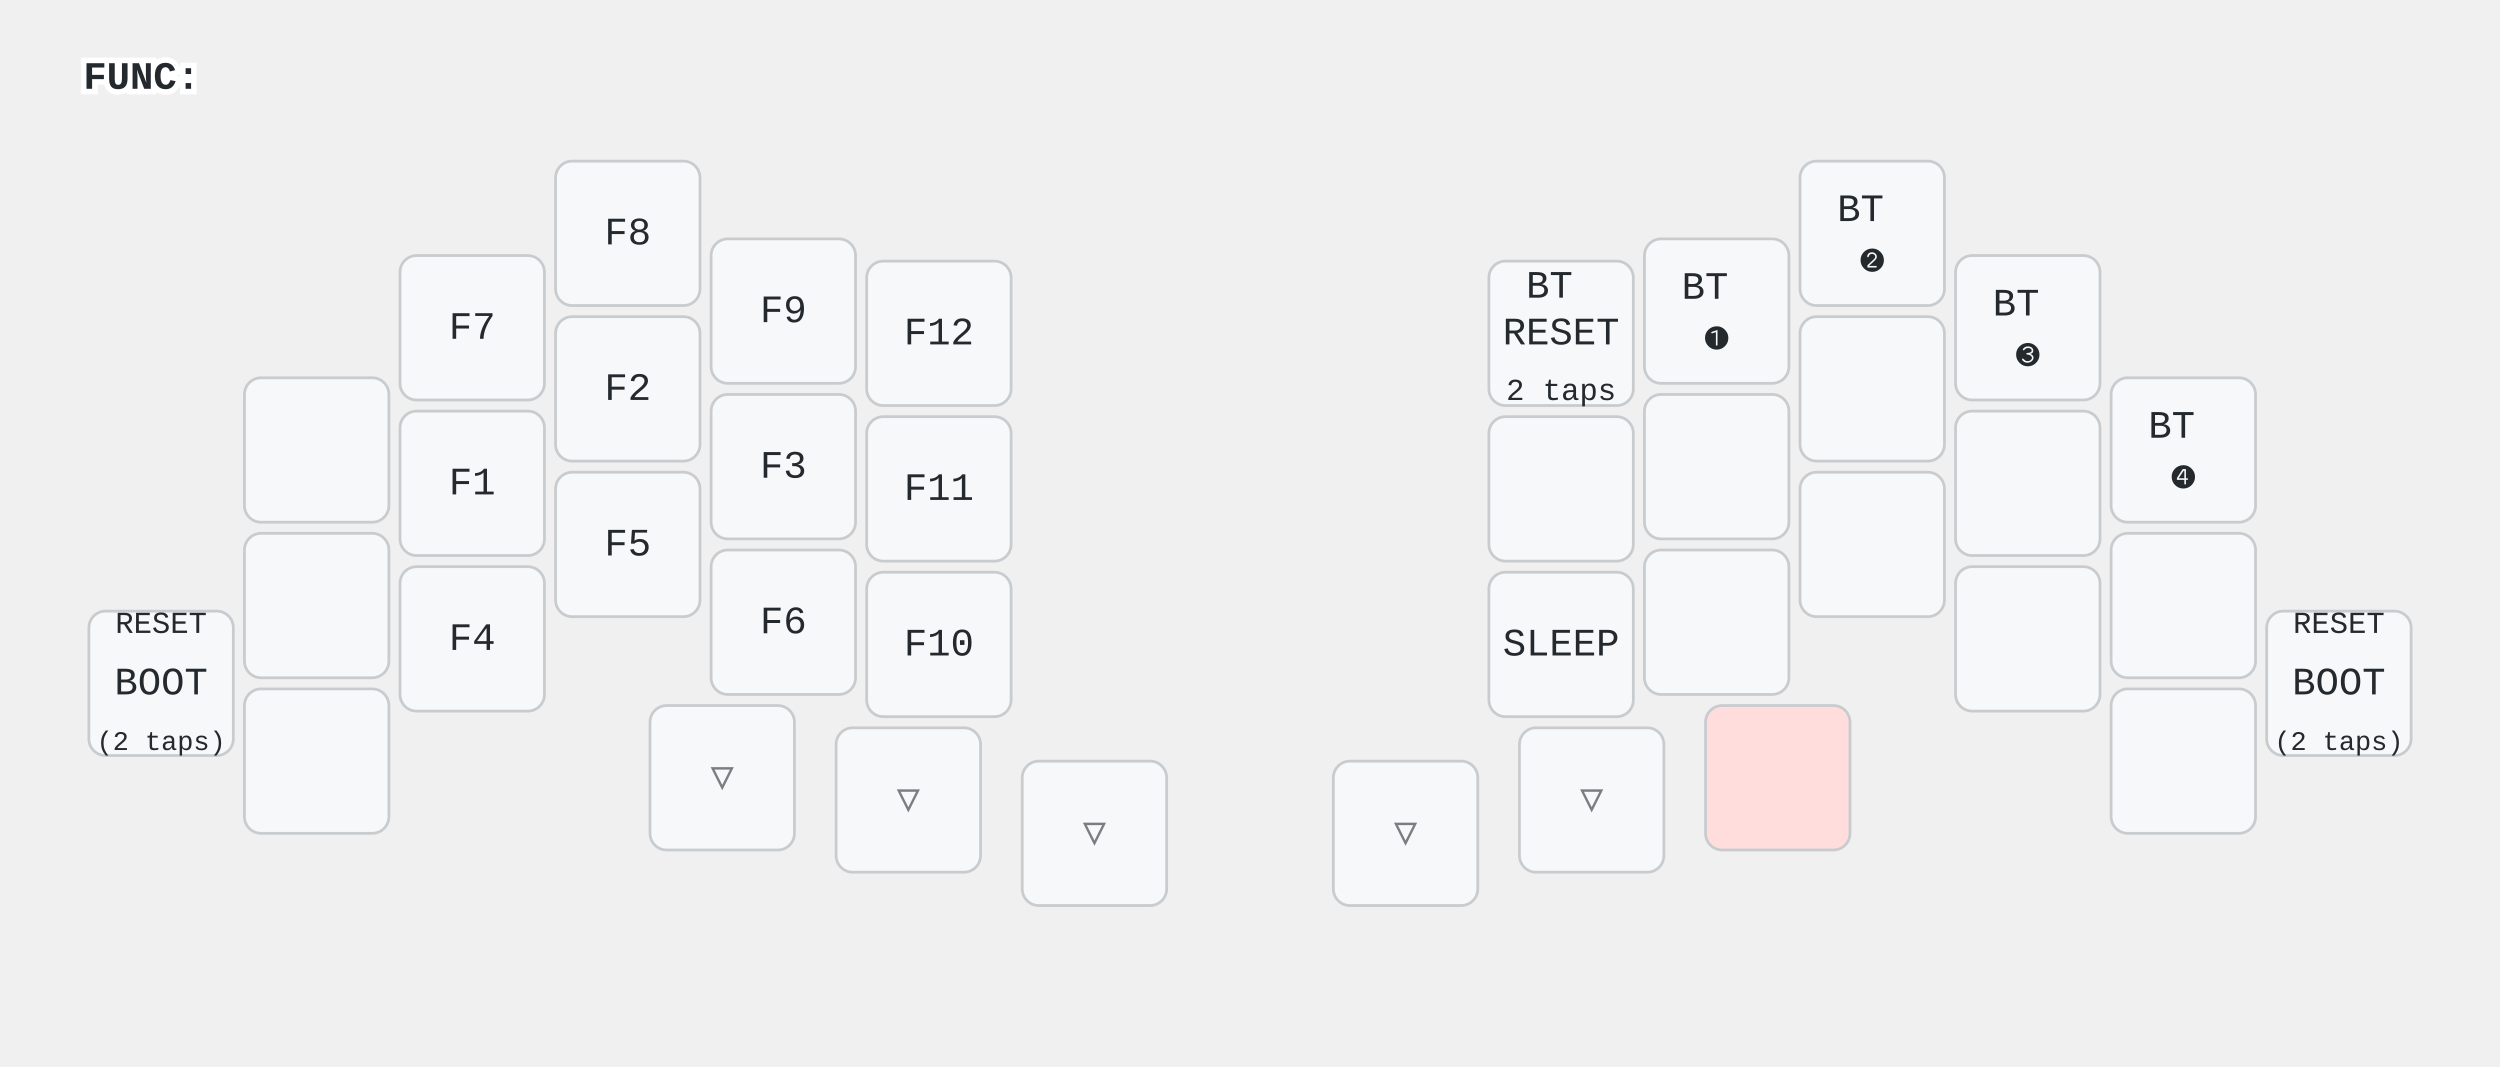
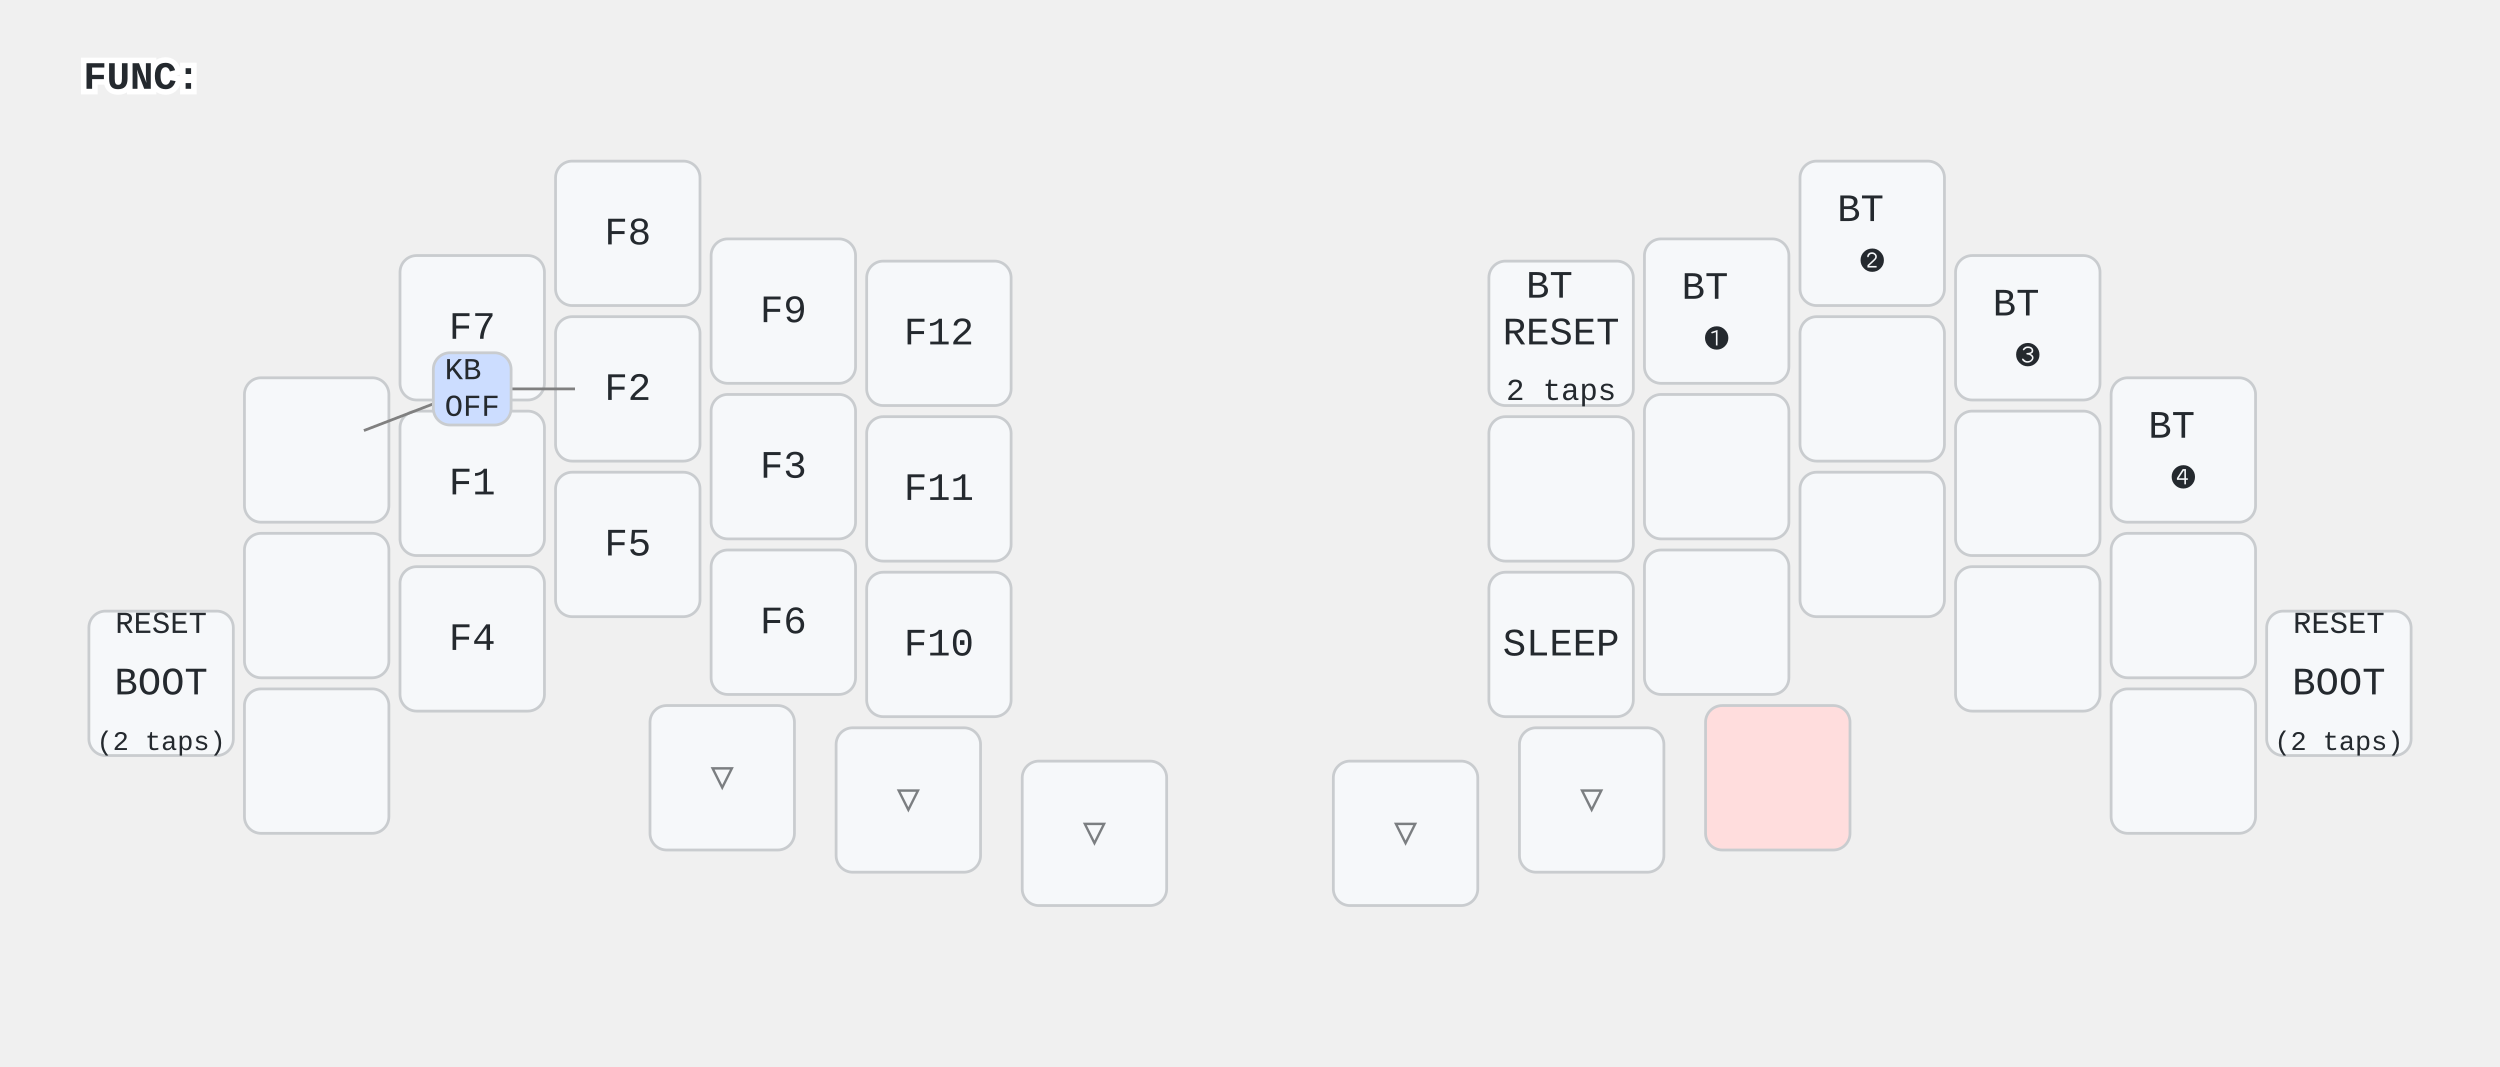
<svg xmlns="http://www.w3.org/2000/svg" width="900" height="384" viewBox="0 0 900 384" class="keymap">
  <defs>/* start glyphs */
<svg id="mdi:arrow-down-bold">
      <svg id="mdi-arrow-down-bold" viewBox="0 0 24 24">
        <path d="M9,4H15V12H19.84L12,19.84L4.16,12H9V4Z" />
      </svg>
    </svg>
    <svg id="mdi:arrow-left-bold">
      <svg id="mdi-arrow-left-bold" viewBox="0 0 24 24">
        <path d="M20,9V15H12V19.84L4.16,12L12,4.16V9H20Z" />
      </svg>
    </svg>
    <svg id="mdi:arrow-right-bold">
      <svg id="mdi-arrow-right-bold" viewBox="0 0 24 24">
        <path d="M4,15V9H12V4.16L19.84,12L12,19.84V15H4Z" />
      </svg>
    </svg>
    <svg id="mdi:arrow-up-bold">
      <svg id="mdi-arrow-up-bold" viewBox="0 0 24 24">
        <path d="M15,20H9V12H4.16L12,4.16L19.84,12H15V20Z" />
      </svg>
    </svg>
    <svg id="mdi:menu-down">
      <svg id="mdi-menu-down" viewBox="0 0 24 24">
        <path d="M7,10L12,15L17,10H7Z" />
      </svg>
    </svg>
    <svg id="mdi:menu-left">
      <svg id="mdi-menu-left" viewBox="0 0 24 24">
        <path d="M14,7L9,12L14,17V7Z" />
      </svg>
    </svg>
    <svg id="mdi:menu-right">
      <svg id="mdi-menu-right" viewBox="0 0 24 24">
        <path d="M10,17L15,12L10,7V17Z" />
      </svg>
    </svg>
    <svg id="mdi:menu-up">
      <svg id="mdi-menu-up" viewBox="0 0 24 24">
        <path d="M7,15L12,10L17,15H7Z" />
      </svg>
    </svg>
    <svg id="mdi:mouse-left-click-outline">
      <svg id="mdi-mouse-left-click-outline" viewBox="0 0 24 24">
        <path d="M13 9V1.07C13.7 1.16 14.37 1.33 15 1.59C17.33 2.53 19.11 4.53 19.75 7C19.91 7.64 20 8.31 20 9H13M17.66 7C17.18 5.65 16.23 4.5 15 3.81V7H17.66M6 15V13H18V15C18 16.59 17.37 18.12 16.24 19.24C15.12 20.37 13.59 21 12 21C10.41 21 8.88 20.37 7.76 19.24C6.63 18.12 6 16.59 6 15M4 15C4 17.12 4.84 19.16 6.34 20.66C7.84 22.16 9.88 23 12 23C14.12 23 16.16 22.16 17.66 20.66C19.16 19.16 20 17.12 20 15V11H4V15M11 9V1.07C7.06 1.56 4 4.92 4 9H11Z" />
      </svg>
    </svg>
    <svg id="mdi:mouse-right-click-outline">
      <svg id="mdi-mouse-right-click-outline" viewBox="0 0 24 24">
        <path d="M13 9V1.07C16.94 1.56 20 4.92 20 9H13M11 9V1.07C10.3 1.16 9.63 1.33 9 1.59C6.67 2.53 4.89 4.53 4.25 7C4.09 7.64 4 8.31 4 9H11M6.34 7C6.82 5.65 7.78 4.5 9 3.81V7H6.34M6 15V13H18V15C18 16.59 17.37 18.12 16.24 19.24C15.12 20.37 13.59 21 12 21C10.41 21 8.88 20.37 7.76 19.24C6.63 18.12 6 16.59 6 15M4 15C4 17.12 4.84 19.16 6.34 20.66C7.84 22.16 9.88 23 12 23C14.12 23 16.16 22.16 17.66 20.66C19.16 19.16 20 17.12 20 15V11H4V15Z" />
      </svg>
    </svg>
    <svg id="mdi:mouse-scroll-wheel">
      <svg id="mdi-mouse-scroll-wheel" viewBox="0 0 24 24">
        <path d="M11 1.07C7.05 1.56 4 4.92 4 9H11V7.73C10.4 7.39 10 6.74 10 6V4C10 3.26 10.4 2.61 11 2.27V1.07M13 9V7.73C13.6 7.39 14 6.74 14 6V4C14 3.26 13.6 2.61 13 2.27V1.07C16.94 1.56 20 4.92 20 9H13M4 15C4 17.12 4.84 19.16 6.34 20.66C7.84 22.16 9.88 23 12 23C14.12 23 16.16 22.16 17.66 20.66C19.16 19.16 20 17.12 20 15V11H4V15M13 6V4C13 3.45 12.55 3 12 3C11.45 3 11 3.45 11 4V6C11 6.55 11.45 7 12 7C12.55 7 13 6.55 13 6Z" />
      </svg>
    </svg>
  </defs>/* end glyphs */
<style>/* inherit to force styles through use tags */
svg path {
    fill: inherit;
}

/* font and background color specifications */
svg.keymap {
    font-family: SFMono-Regular,Consolas,Liberation Mono,Menlo,monospace;
    font-size: 14px;
    font-kerning: normal;
    text-rendering: optimizeLegibility;
    fill: #24292e;
}

/* default key styling */
rect.key {
    fill: #f6f8fa;
}

rect.key, rect.combo {
    stroke: #c9cccf;
    stroke-width: 1;
}

/* default key side styling, only used is draw_key_sides is set */
rect.side {
    filter: brightness(90%);
}

/* color accent for combo boxes */
rect.combo, rect.combo-separate {
    fill: #cdf;
}

/* color accent for held keys */
rect.held, rect.combo.held {
    fill: #fdd;
}

/* color accent for ghost (optional) keys */
rect.ghost, rect.combo.ghost {
    stroke-dasharray: 4, 4;
    stroke-width: 2;
}

text {
    text-anchor: middle;
    dominant-baseline: middle;
}

/* styling for layer labels */
text.label {
    font-weight: bold;
    text-anchor: start;
    stroke: white;
    stroke-width: 4;
    paint-order: stroke;
}

/* styling for optional footer */
text.footer {
    text-anchor: end;
    dominant-baseline: auto;
    stroke: white;
    stroke-width: 4;
    paint-order: stroke;
}

/* styling for combo tap, and key hold/shifted label text */
text.combo, text.hold, text.shifted {
    font-size: 11px;
}

text.hold {
    text-anchor: middle;
    dominant-baseline: auto;
}

text.shifted {
    text-anchor: middle;
    dominant-baseline: hanging;
}

text.layer-activator {
    text-decoration: underline;
}

/* styling for hold/shifted label text in combo box */
text.combo.hold, text.combo.shifted {
    font-size: 8px;
}

/* lighter symbol for transparent keys */
text.trans {
    fill: #7b7e81;
}

/* styling for combo dendrons */
path.combo {
    stroke-width: 1;
    stroke: gray;
    fill: none;
}

/* Start Tabler Icons Cleanup */
/* cannot use height/width with glyphs */
.icon-tabler &gt; path {
    fill: inherit;
    stroke: inherit;
    stroke-width: 2;
}
/* hide tabler's default box */
.icon-tabler &gt; path[stroke="none"][fill="none"] {
    visibility: hidden;
}
/* End Tabler Icons Cleanup */
</style>
  <g transform="translate(30, 0)" class="layer-FUNC">
    <text x="0" y="28" class="label" id="FUNC">FUNC:</text>
    <g transform="translate(0, 56)">
      <g transform="translate(84, 106)" class="key keypos-0">
        <rect rx="6" ry="6" x="-26" y="-26" width="52" height="52" class="key" />
      </g>
      <g transform="translate(140, 62)" class="key keypos-1">
        <rect rx="6" ry="6" x="-26" y="-26" width="52" height="52" class="key" />
        <text x="0" y="0" class="key tap">F7</text>
      </g>
      <g transform="translate(196, 28)" class="key keypos-2">
        <rect rx="6" ry="6" x="-26" y="-26" width="52" height="52" class="key" />
        <text x="0" y="0" class="key tap">F8</text>
      </g>
      <g transform="translate(252, 56)" class="key keypos-3">
        <rect rx="6" ry="6" x="-26" y="-26" width="52" height="52" class="key" />
        <text x="0" y="0" class="key tap">F9</text>
      </g>
      <g transform="translate(308, 64)" class="key keypos-4">
        <rect rx="6" ry="6" x="-26" y="-26" width="52" height="52" class="key" />
        <text x="0" y="0" class="key tap">F12</text>
      </g>
      <g transform="translate(532, 64)" class="key keypos-5">
        <rect rx="6" ry="6" x="-26" y="-26" width="52" height="52" class="key" />
        <text x="0" y="0" class="key tap">
          <tspan x="0" dy="-1.2em">BT</tspan>
          <tspan x="0" dy="1.2em">RESET</tspan>
        </text>
        <text x="0" y="24" class="key hold">2 taps</text>
      </g>
      <g transform="translate(588, 56)" class="key keypos-6">
        <rect rx="6" ry="6" x="-26" y="-26" width="52" height="52" class="key" />
        <text x="0" y="0" class="key tap">
          <tspan x="0" dy="-0.6em">BT</tspan>
          <tspan x="0" dy="1.2em">➊</tspan>
        </text>
      </g>
      <g transform="translate(644, 28)" class="key keypos-7">
        <rect rx="6" ry="6" x="-26" y="-26" width="52" height="52" class="key" />
        <text x="0" y="0" class="key tap">
          <tspan x="0" dy="-0.6em">BT</tspan>
          <tspan x="0" dy="1.2em">➋</tspan>
        </text>
      </g>
      <g transform="translate(700, 62)" class="key keypos-8">
        <rect rx="6" ry="6" x="-26" y="-26" width="52" height="52" class="key" />
        <text x="0" y="0" class="key tap">
          <tspan x="0" dy="-0.6em">BT</tspan>
          <tspan x="0" dy="1.2em">➌</tspan>
        </text>
      </g>
      <g transform="translate(756, 106)" class="key keypos-9">
        <rect rx="6" ry="6" x="-26" y="-26" width="52" height="52" class="key" />
        <text x="0" y="0" class="key tap">
          <tspan x="0" dy="-0.6em">BT</tspan>
          <tspan x="0" dy="1.2em">➍</tspan>
        </text>
      </g>
      <g transform="translate(84, 162)" class="key keypos-10">
        <rect rx="6" ry="6" x="-26" y="-26" width="52" height="52" class="key" />
      </g>
      <g transform="translate(140, 118)" class="key keypos-11">
        <rect rx="6" ry="6" x="-26" y="-26" width="52" height="52" class="key" />
        <text x="0" y="0" class="key tap">F1</text>
      </g>
      <g transform="translate(196, 84)" class="key keypos-12">
        <rect rx="6" ry="6" x="-26" y="-26" width="52" height="52" class="key" />
        <text x="0" y="0" class="key tap">F2</text>
      </g>
      <g transform="translate(252, 112)" class="key keypos-13">
        <rect rx="6" ry="6" x="-26" y="-26" width="52" height="52" class="key" />
        <text x="0" y="0" class="key tap">F3</text>
      </g>
      <g transform="translate(308, 120)" class="key keypos-14">
        <rect rx="6" ry="6" x="-26" y="-26" width="52" height="52" class="key" />
        <text x="0" y="0" class="key tap">F11</text>
      </g>
      <g transform="translate(532, 120)" class="key keypos-15">
        <rect rx="6" ry="6" x="-26" y="-26" width="52" height="52" class="key" />
      </g>
      <g transform="translate(588, 112)" class="key keypos-16">
        <rect rx="6" ry="6" x="-26" y="-26" width="52" height="52" class="key" />
      </g>
      <g transform="translate(644, 84)" class="key keypos-17">
        <rect rx="6" ry="6" x="-26" y="-26" width="52" height="52" class="key" />
      </g>
      <g transform="translate(700, 118)" class="key keypos-18">
        <rect rx="6" ry="6" x="-26" y="-26" width="52" height="52" class="key" />
      </g>
      <g transform="translate(756, 162)" class="key keypos-19">
        <rect rx="6" ry="6" x="-26" y="-26" width="52" height="52" class="key" />
      </g>
      <g transform="translate(28, 190)" class="key keypos-20">
        <rect rx="6" ry="6" x="-26" y="-26" width="52" height="52" class="key" />
        <text x="0" y="0" class="key tap">BOOT</text>
        <text x="0" y="24" class="key hold">
          <tspan style="font-size: 88%">(2 taps)</tspan>
        </text>
        <text x="0" y="-24" class="key shifted">RESET</text>
      </g>
      <g transform="translate(84, 218)" class="key keypos-21">
        <rect rx="6" ry="6" x="-26" y="-26" width="52" height="52" class="key" />
      </g>
      <g transform="translate(140, 174)" class="key keypos-22">
        <rect rx="6" ry="6" x="-26" y="-26" width="52" height="52" class="key" />
        <text x="0" y="0" class="key tap">F4</text>
      </g>
      <g transform="translate(196, 140)" class="key keypos-23">
        <rect rx="6" ry="6" x="-26" y="-26" width="52" height="52" class="key" />
        <text x="0" y="0" class="key tap">F5</text>
      </g>
      <g transform="translate(252, 168)" class="key keypos-24">
        <rect rx="6" ry="6" x="-26" y="-26" width="52" height="52" class="key" />
        <text x="0" y="0" class="key tap">F6</text>
      </g>
      <g transform="translate(308, 176)" class="key keypos-25">
        <rect rx="6" ry="6" x="-26" y="-26" width="52" height="52" class="key" />
        <text x="0" y="0" class="key tap">F10</text>
      </g>
      <g transform="translate(532, 176)" class="key keypos-26">
        <rect rx="6" ry="6" x="-26" y="-26" width="52" height="52" class="key" />
        <text x="0" y="0" class="key tap">SLEEP</text>
      </g>
      <g transform="translate(588, 168)" class="key keypos-27">
        <rect rx="6" ry="6" x="-26" y="-26" width="52" height="52" class="key" />
      </g>
      <g transform="translate(644, 140)" class="key keypos-28">
        <rect rx="6" ry="6" x="-26" y="-26" width="52" height="52" class="key" />
      </g>
      <g transform="translate(700, 174)" class="key keypos-29">
        <rect rx="6" ry="6" x="-26" y="-26" width="52" height="52" class="key" />
      </g>
      <g transform="translate(756, 218)" class="key keypos-30">
        <rect rx="6" ry="6" x="-26" y="-26" width="52" height="52" class="key" />
      </g>
      <g transform="translate(812, 190)" class="key keypos-31">
        <rect rx="6" ry="6" x="-26" y="-26" width="52" height="52" class="key" />
        <text x="0" y="0" class="key tap">BOOT</text>
        <text x="0" y="24" class="key hold">
          <tspan style="font-size: 88%">(2 taps)</tspan>
        </text>
        <text x="0" y="-24" class="key shifted">RESET</text>
      </g>
      <g transform="translate(230, 224)" class="key trans keypos-32">
        <rect rx="6" ry="6" x="-26" y="-26" width="52" height="52" class="key trans" />
        <text x="0" y="0" class="key trans tap">▽</text>
      </g>
      <g transform="translate(297, 232)" class="key trans keypos-33">
        <rect rx="6" ry="6" x="-26" y="-26" width="52" height="52" class="key trans" />
        <text x="0" y="0" class="key trans tap">▽</text>
      </g>
      <g transform="translate(364, 244)" class="key trans keypos-34">
        <rect rx="6" ry="6" x="-26" y="-26" width="52" height="52" class="key trans" />
        <text x="0" y="0" class="key trans tap">▽</text>
      </g>
      <g transform="translate(476, 244)" class="key trans keypos-35">
        <rect rx="6" ry="6" x="-26" y="-26" width="52" height="52" class="key trans" />
        <text x="0" y="0" class="key trans tap">▽</text>
      </g>
      <g transform="translate(543, 232)" class="key trans keypos-36">
        <rect rx="6" ry="6" x="-26" y="-26" width="52" height="52" class="key trans" />
        <text x="0" y="0" class="key trans tap">▽</text>
      </g>
      <g transform="translate(610, 224)" class="key held keypos-37">
        <rect rx="6" ry="6" x="-26" y="-26" width="52" height="52" class="key held" />
      </g>
+       <g class="combo combopos-0">
+         <path d="M140,84 l-39,15" class="combo" />
+         <path d="M140,84 l37,0" class="combo" />
+         <rect rx="6" ry="6" x="126" y="71" width="28" height="26" class="combo" />
+         <text x="140" y="84" class="combo tap">
+           <tspan x="140" dy="-0.6em">KB</tspan>
+           <tspan x="140" dy="1.2em">OFF</tspan>
+         </text>
+       </g>
    </g>
  </g>
</svg>
